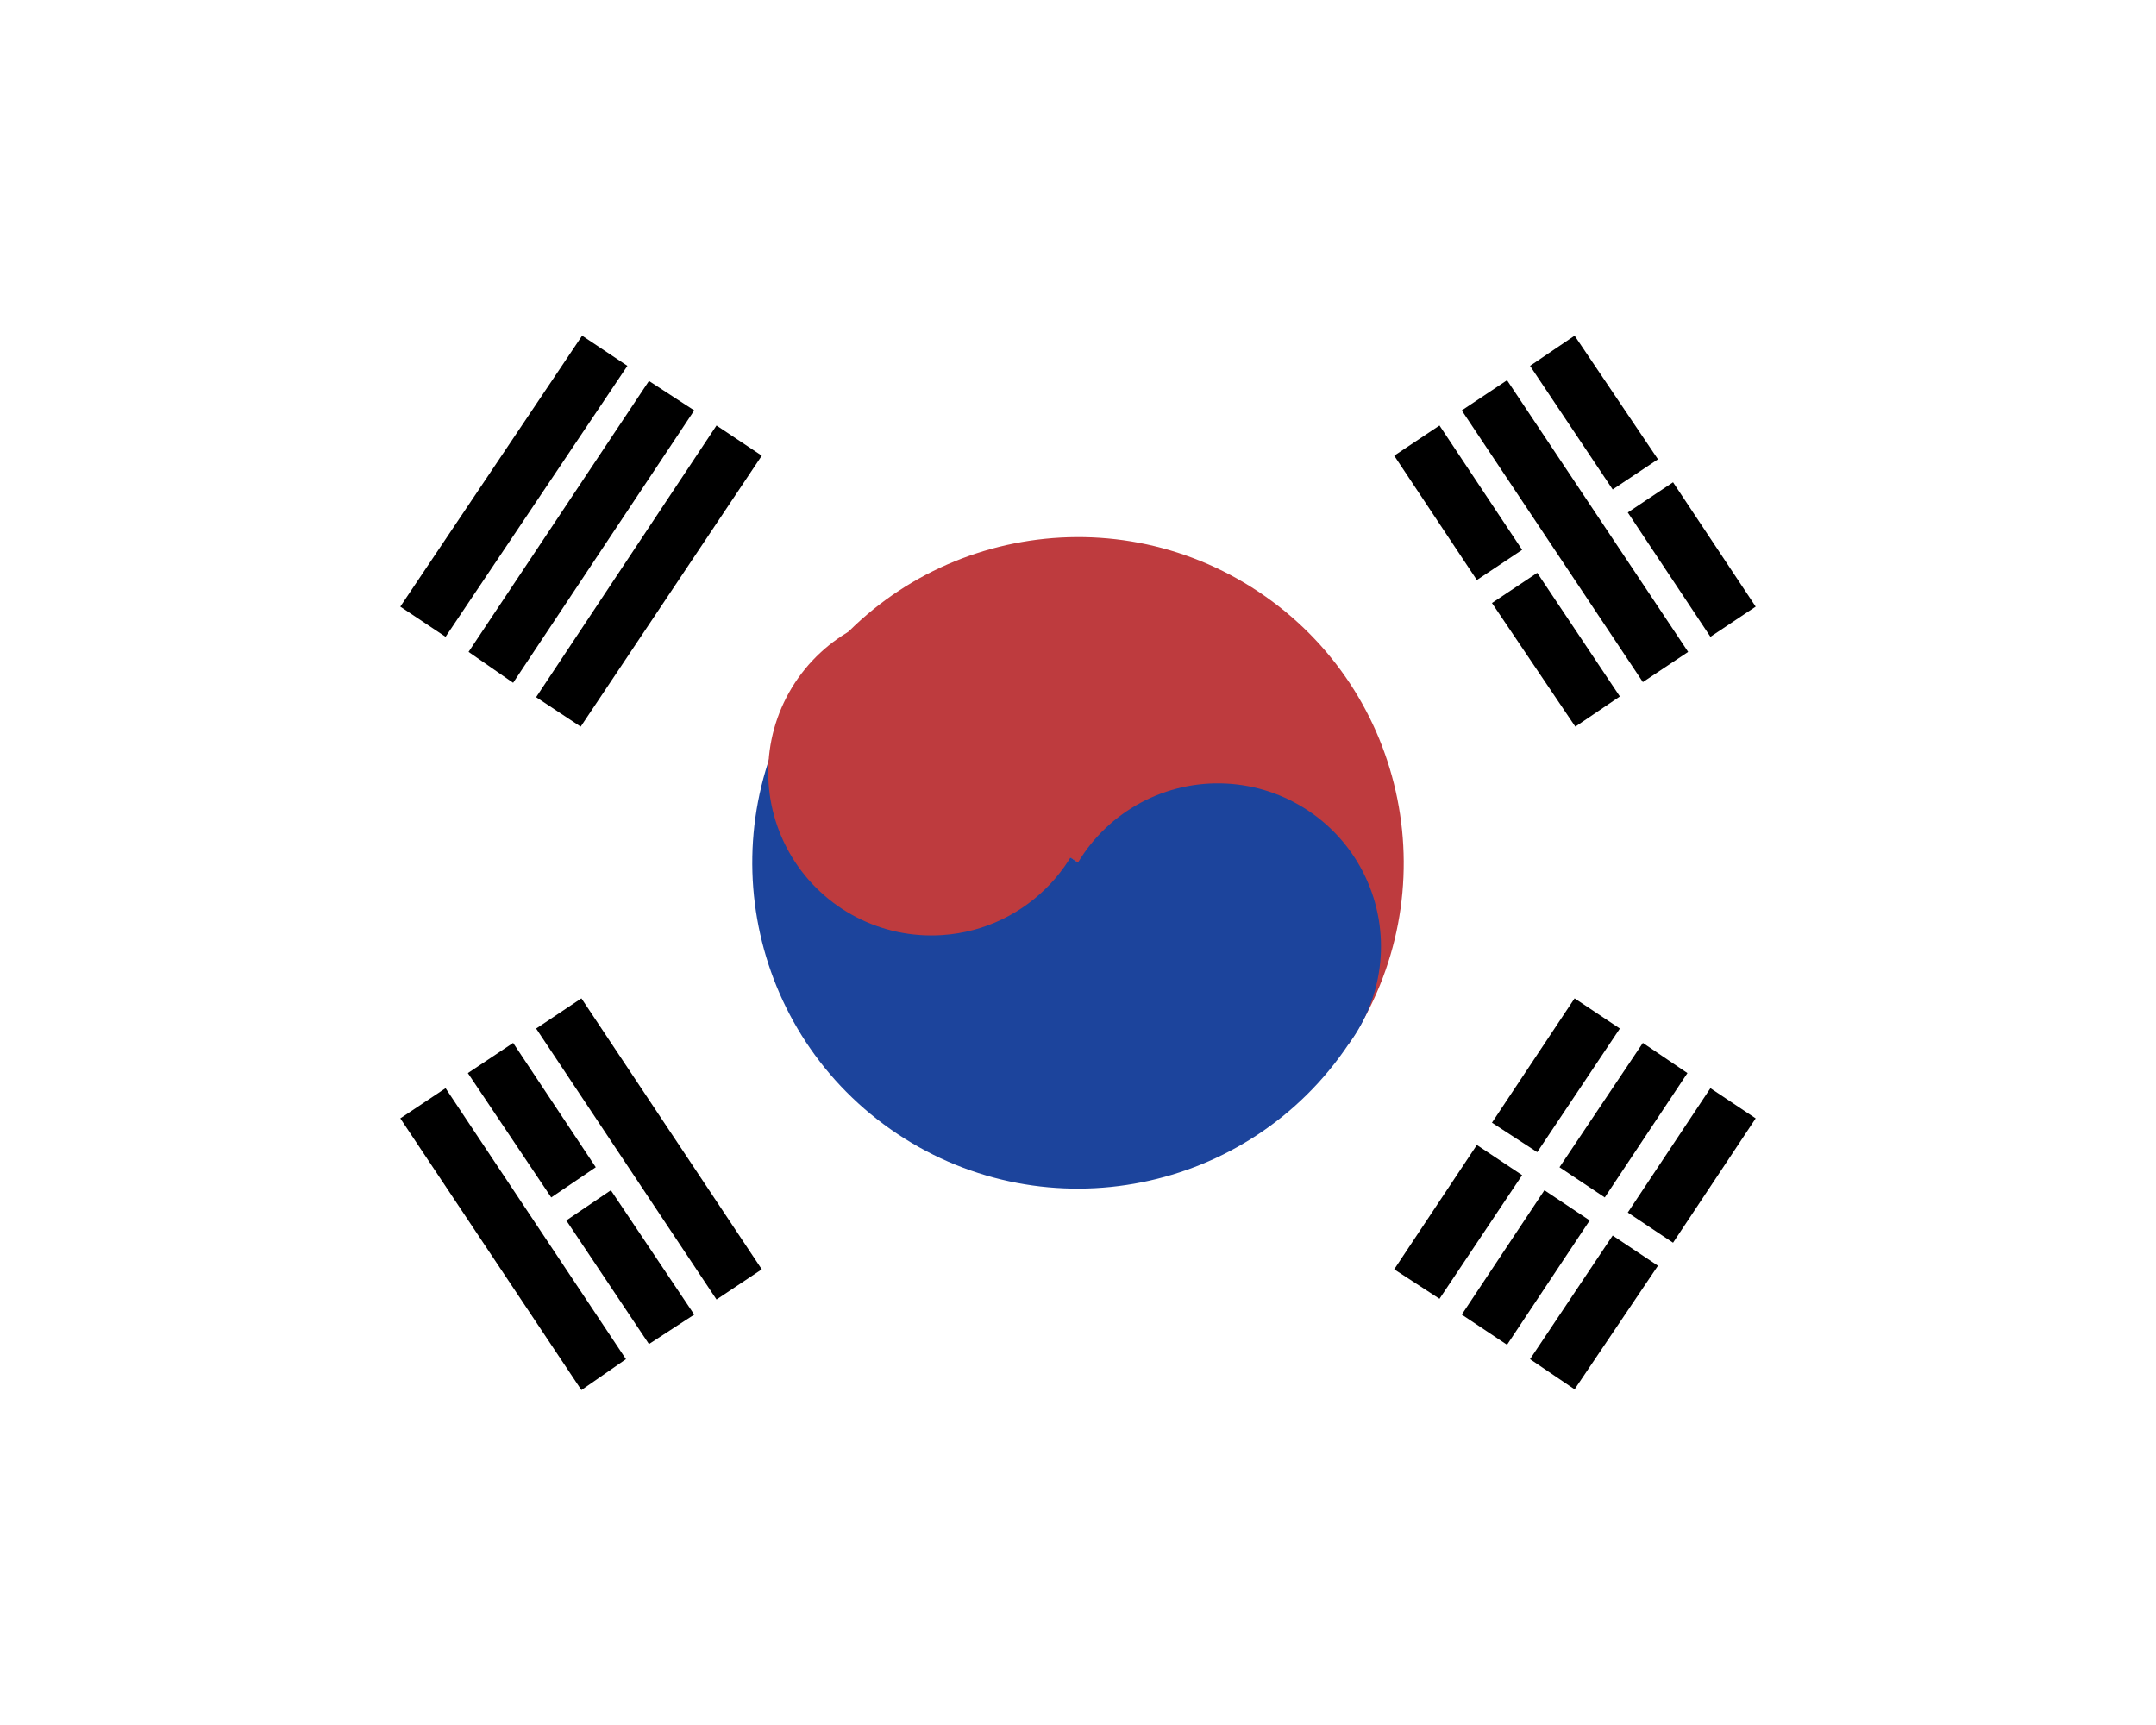
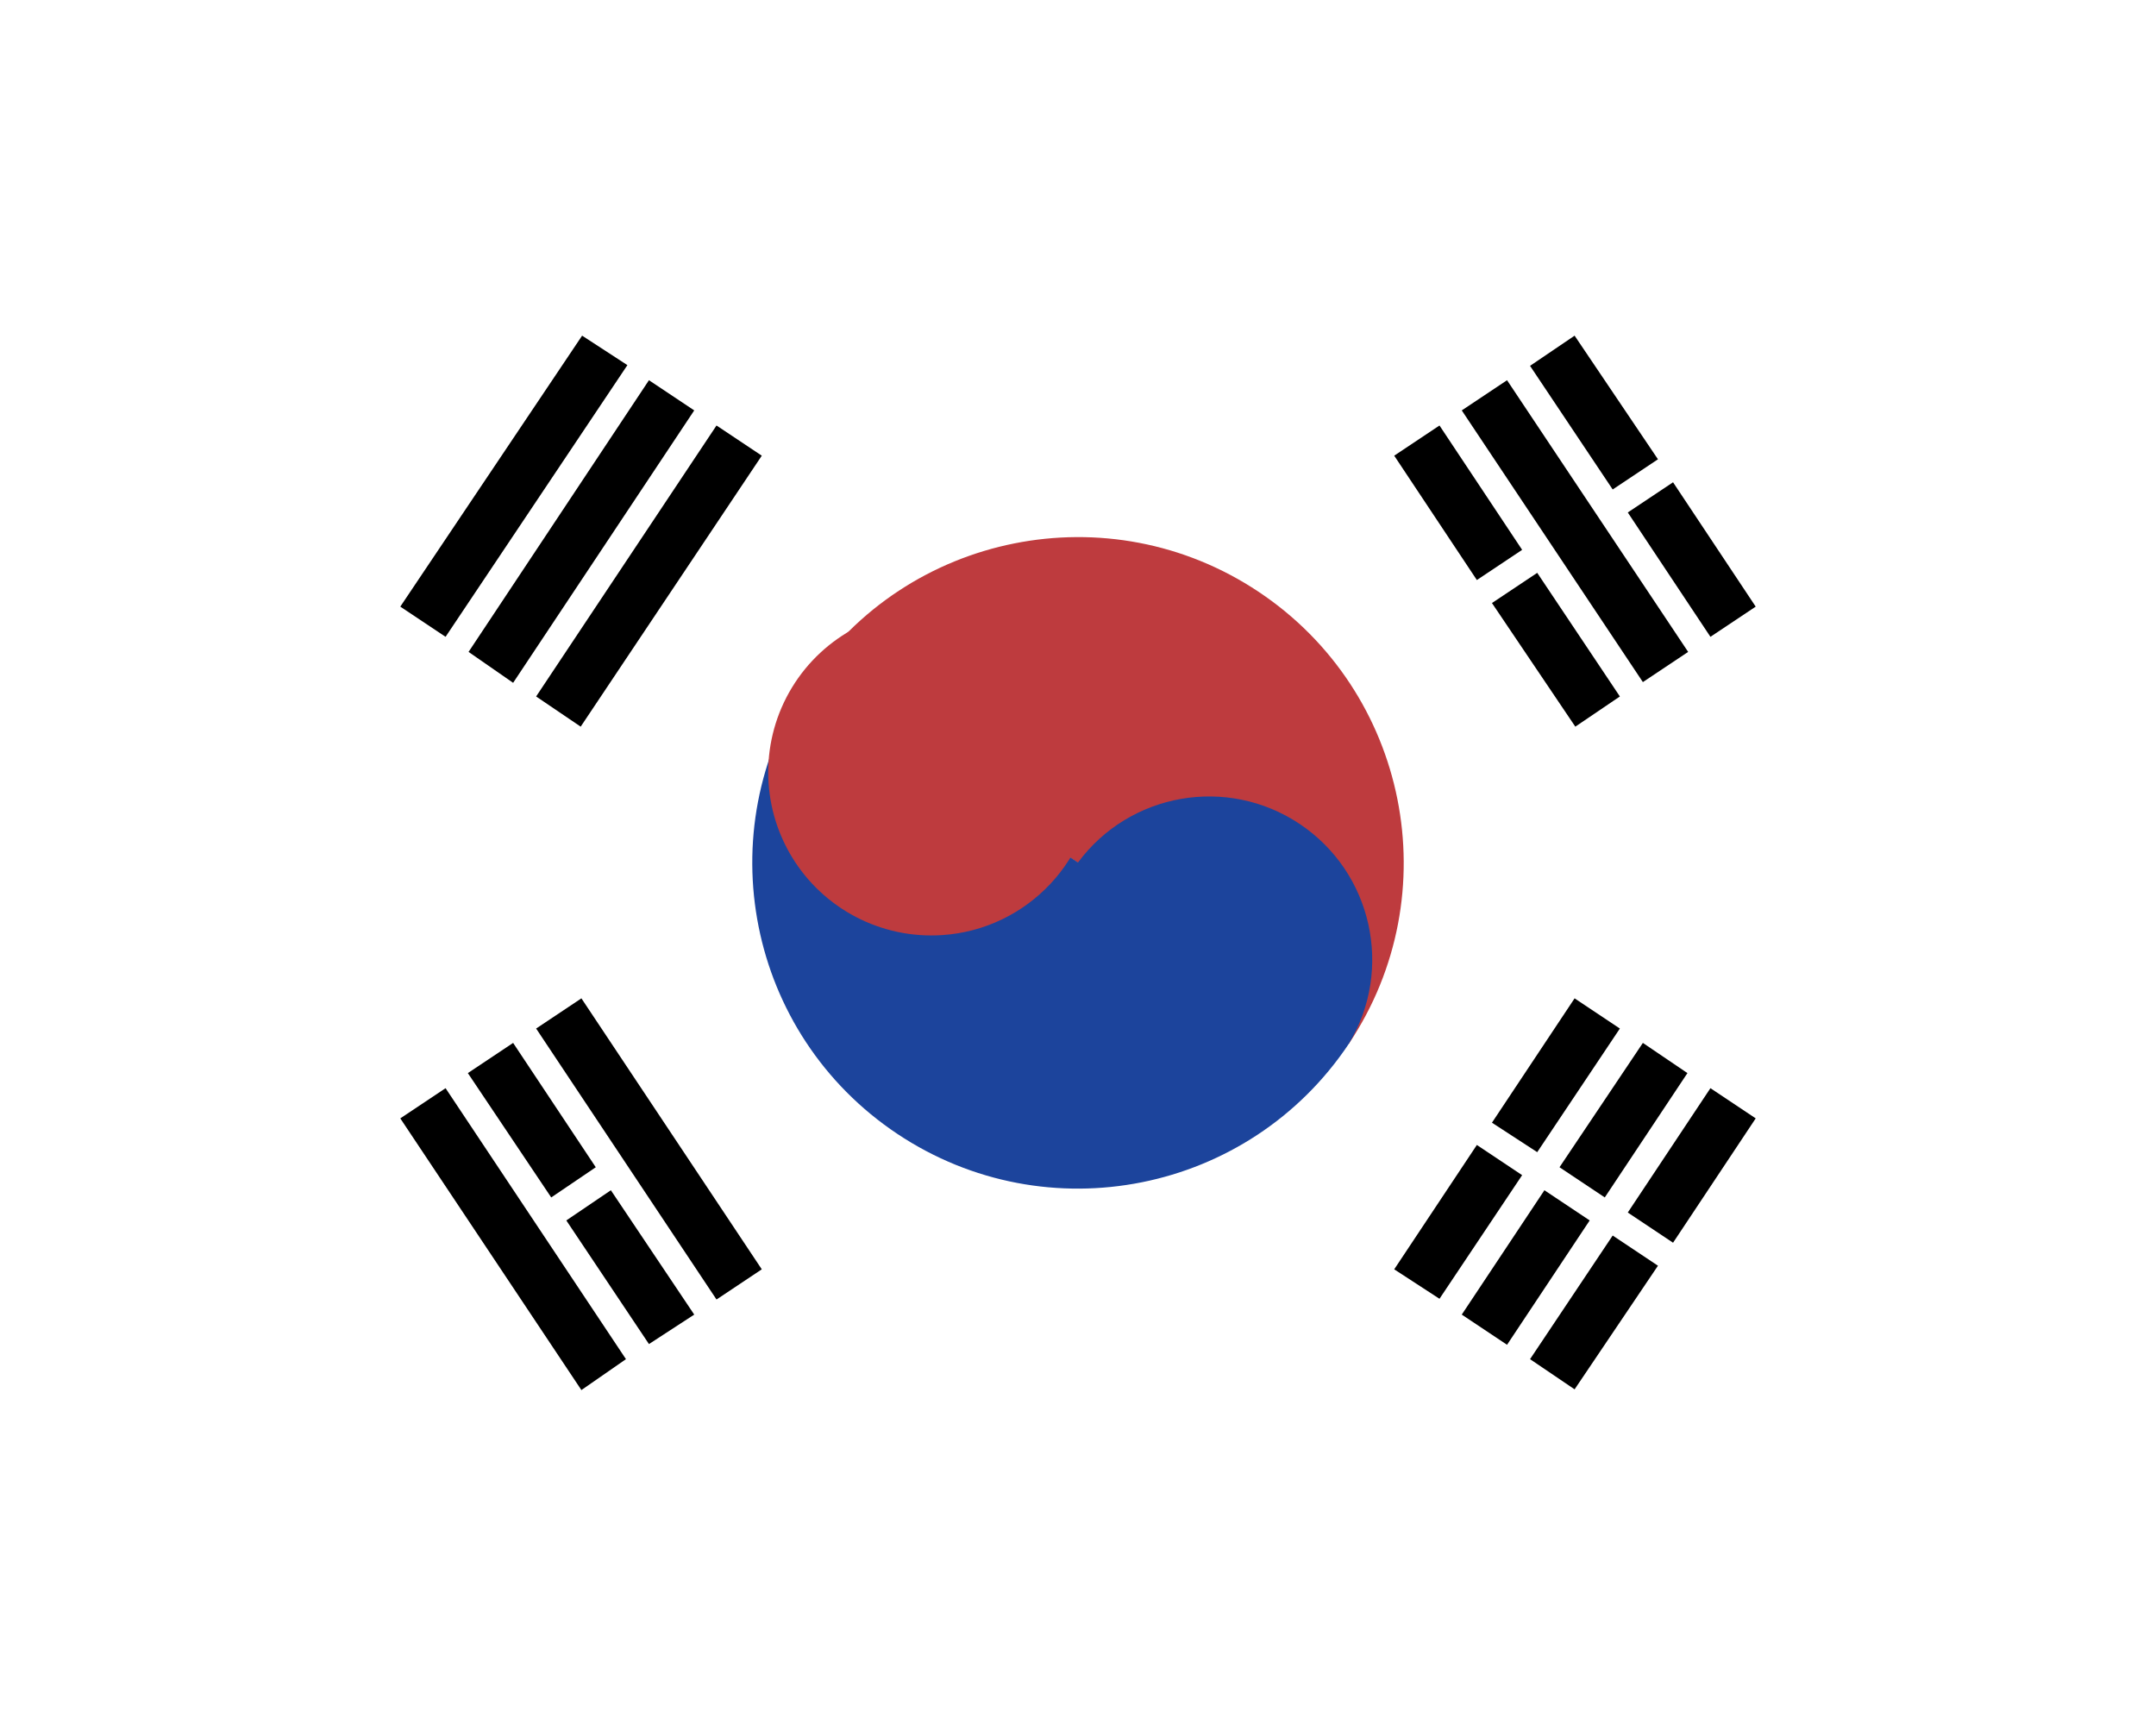
<svg xmlns="http://www.w3.org/2000/svg" width="30" height="24" viewBox="0 0 30 24">
  <path fill="#fff" d="M0 0h30v24H0z" />
-   <path fill="#000" d="M5.57 8.44 8.1 4.67l.63.42L6.2 8.86zm.95.63L9.03 5.3l.63.41L7.14 9.5zm.94.63 2.51-3.78.63.42-2.52 3.77zm15.19 7.17 1.15-1.73.63.42-1.15 1.73zm-1.36 2.04 1.15-1.72.63.42-1.16 1.72zm.41-2.67 1.16-1.73.62.42-1.15 1.73zm-1.36 2.05 1.15-1.73.63.42-1.15 1.73zm.42-2.67 1.15-1.73.63.42-1.15 1.72zm-1.36 2.04 1.15-1.73.63.42-1.15 1.72z" />
+   <path fill="#000" d="M5.57 8.44 8.1 4.67l.63.41L6.2 8.86zm.95.63 2.51-3.78.63.42L7.14 9.5zm.94.62 2.51-3.77.63.42-2.52 3.77zm15.19 7.18 1.15-1.73.63.42-1.15 1.73zm-1.36 2.04 1.15-1.72.63.42-1.16 1.72zm.41-2.67 1.16-1.73.62.42-1.15 1.73zm-1.36 2.05 1.15-1.73.63.42-1.15 1.73zm.42-2.67 1.15-1.73.63.42-1.15 1.72zm-1.36 2.04 1.15-1.73.63.42-1.15 1.72z" />
  <path fill="#be3b3e" d="M11.23 9.49a4.53 4.53 0 1 1 7.54 5.03z" />
-   <path fill="#1c449c" d="M11.23 9.49a4.53 4.53 0 1 0 7.54 5.03A2.27 2.27 0 1 0 15 12z" />
+   <path fill="#1c449c" d="M11.23 9.49a4.53 4.53 0 1 0 7.54 5.03A2.27 2.27 0 0 0 15 12z" />
  <path fill="#be3b3e" d="M13.11 8.48a2.27 2.27 0 1 0 0 4.53 2.27 2.27 0 0 0 0-4.53" />
  <path fill="#000" d="m5.57 15.56.63-.42 2.51 3.77-.62.43zm1.89-1.25.63-.42 2.51 3.77-.63.42zm12.88-8.6.63-.42 2.52 3.78-.63.42zM6.51 14.93l.63-.42 1.15 1.73-.62.42zm1.37 2.05.62-.42 1.16 1.73-.63.41zM19.4 6.34l.63-.42 1.15 1.73-.63.42zm1.36 2.05.63-.42 1.15 1.72-.62.42zm.53-3.3.62-.42 1.16 1.72-.63.42zm1.36 2.04.63-.42 1.15 1.73-.63.42z" />
  <path fill="#fff" d="M26 1H4a3 3 0 0 0-3 3v1a3 3 0 0 1 3-3h22a3 3 0 0 1 3 3V4a3 3 0 0 0-3-3" opacity=".2" />
</svg>
